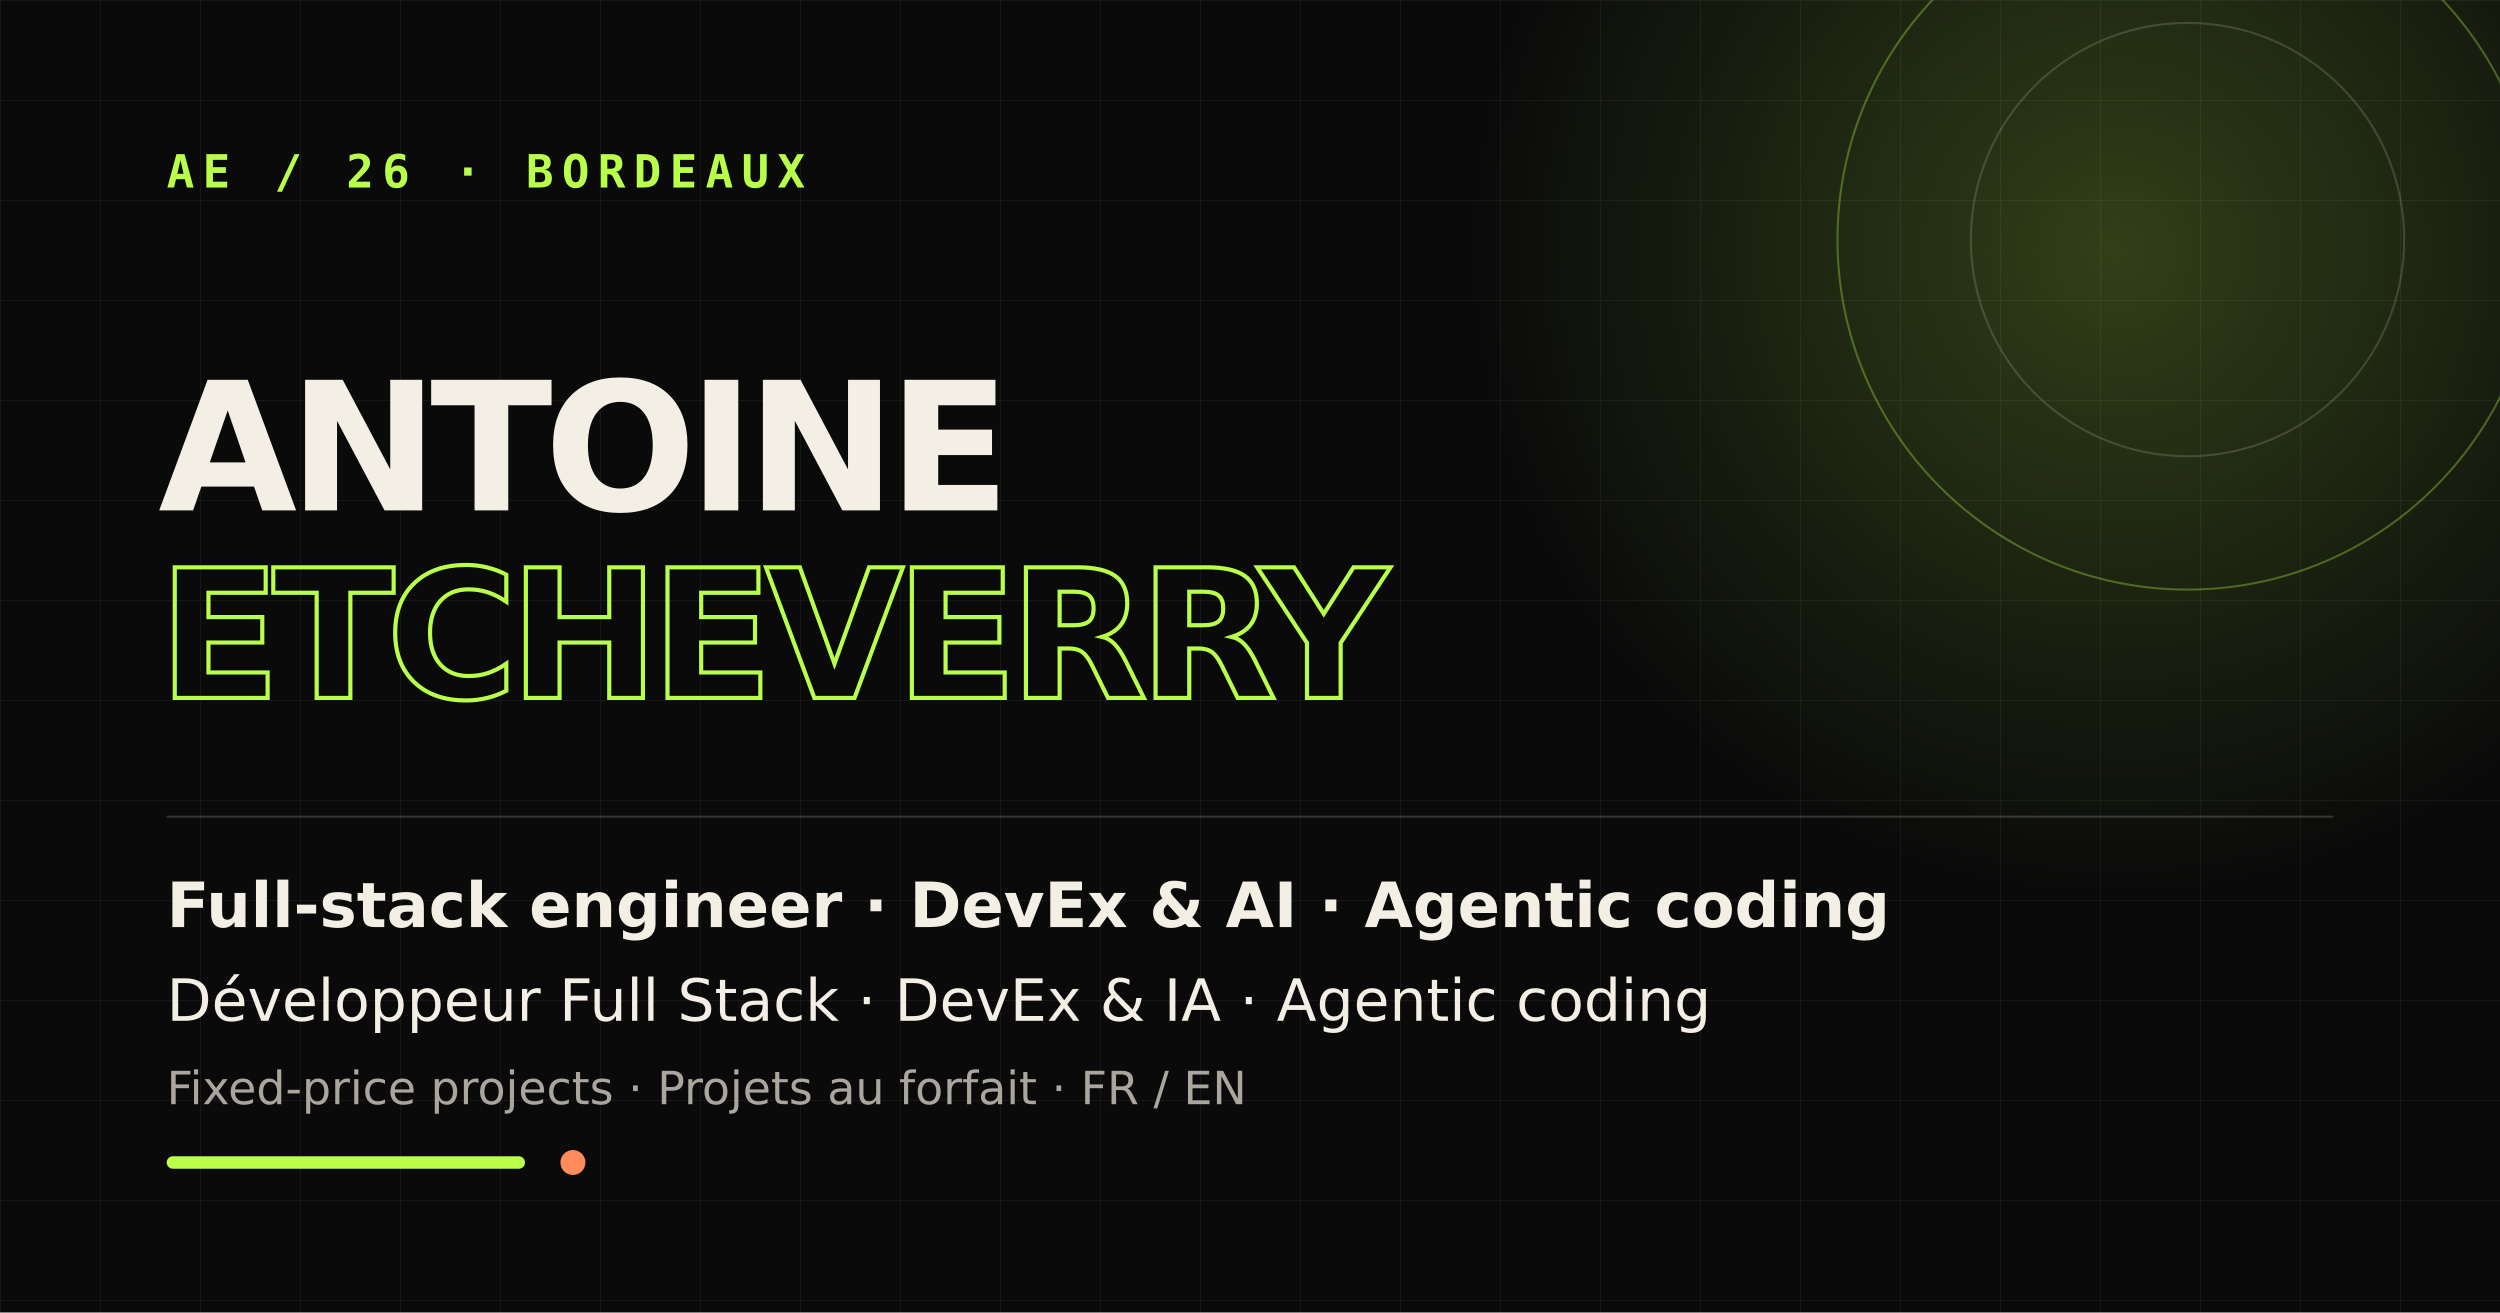
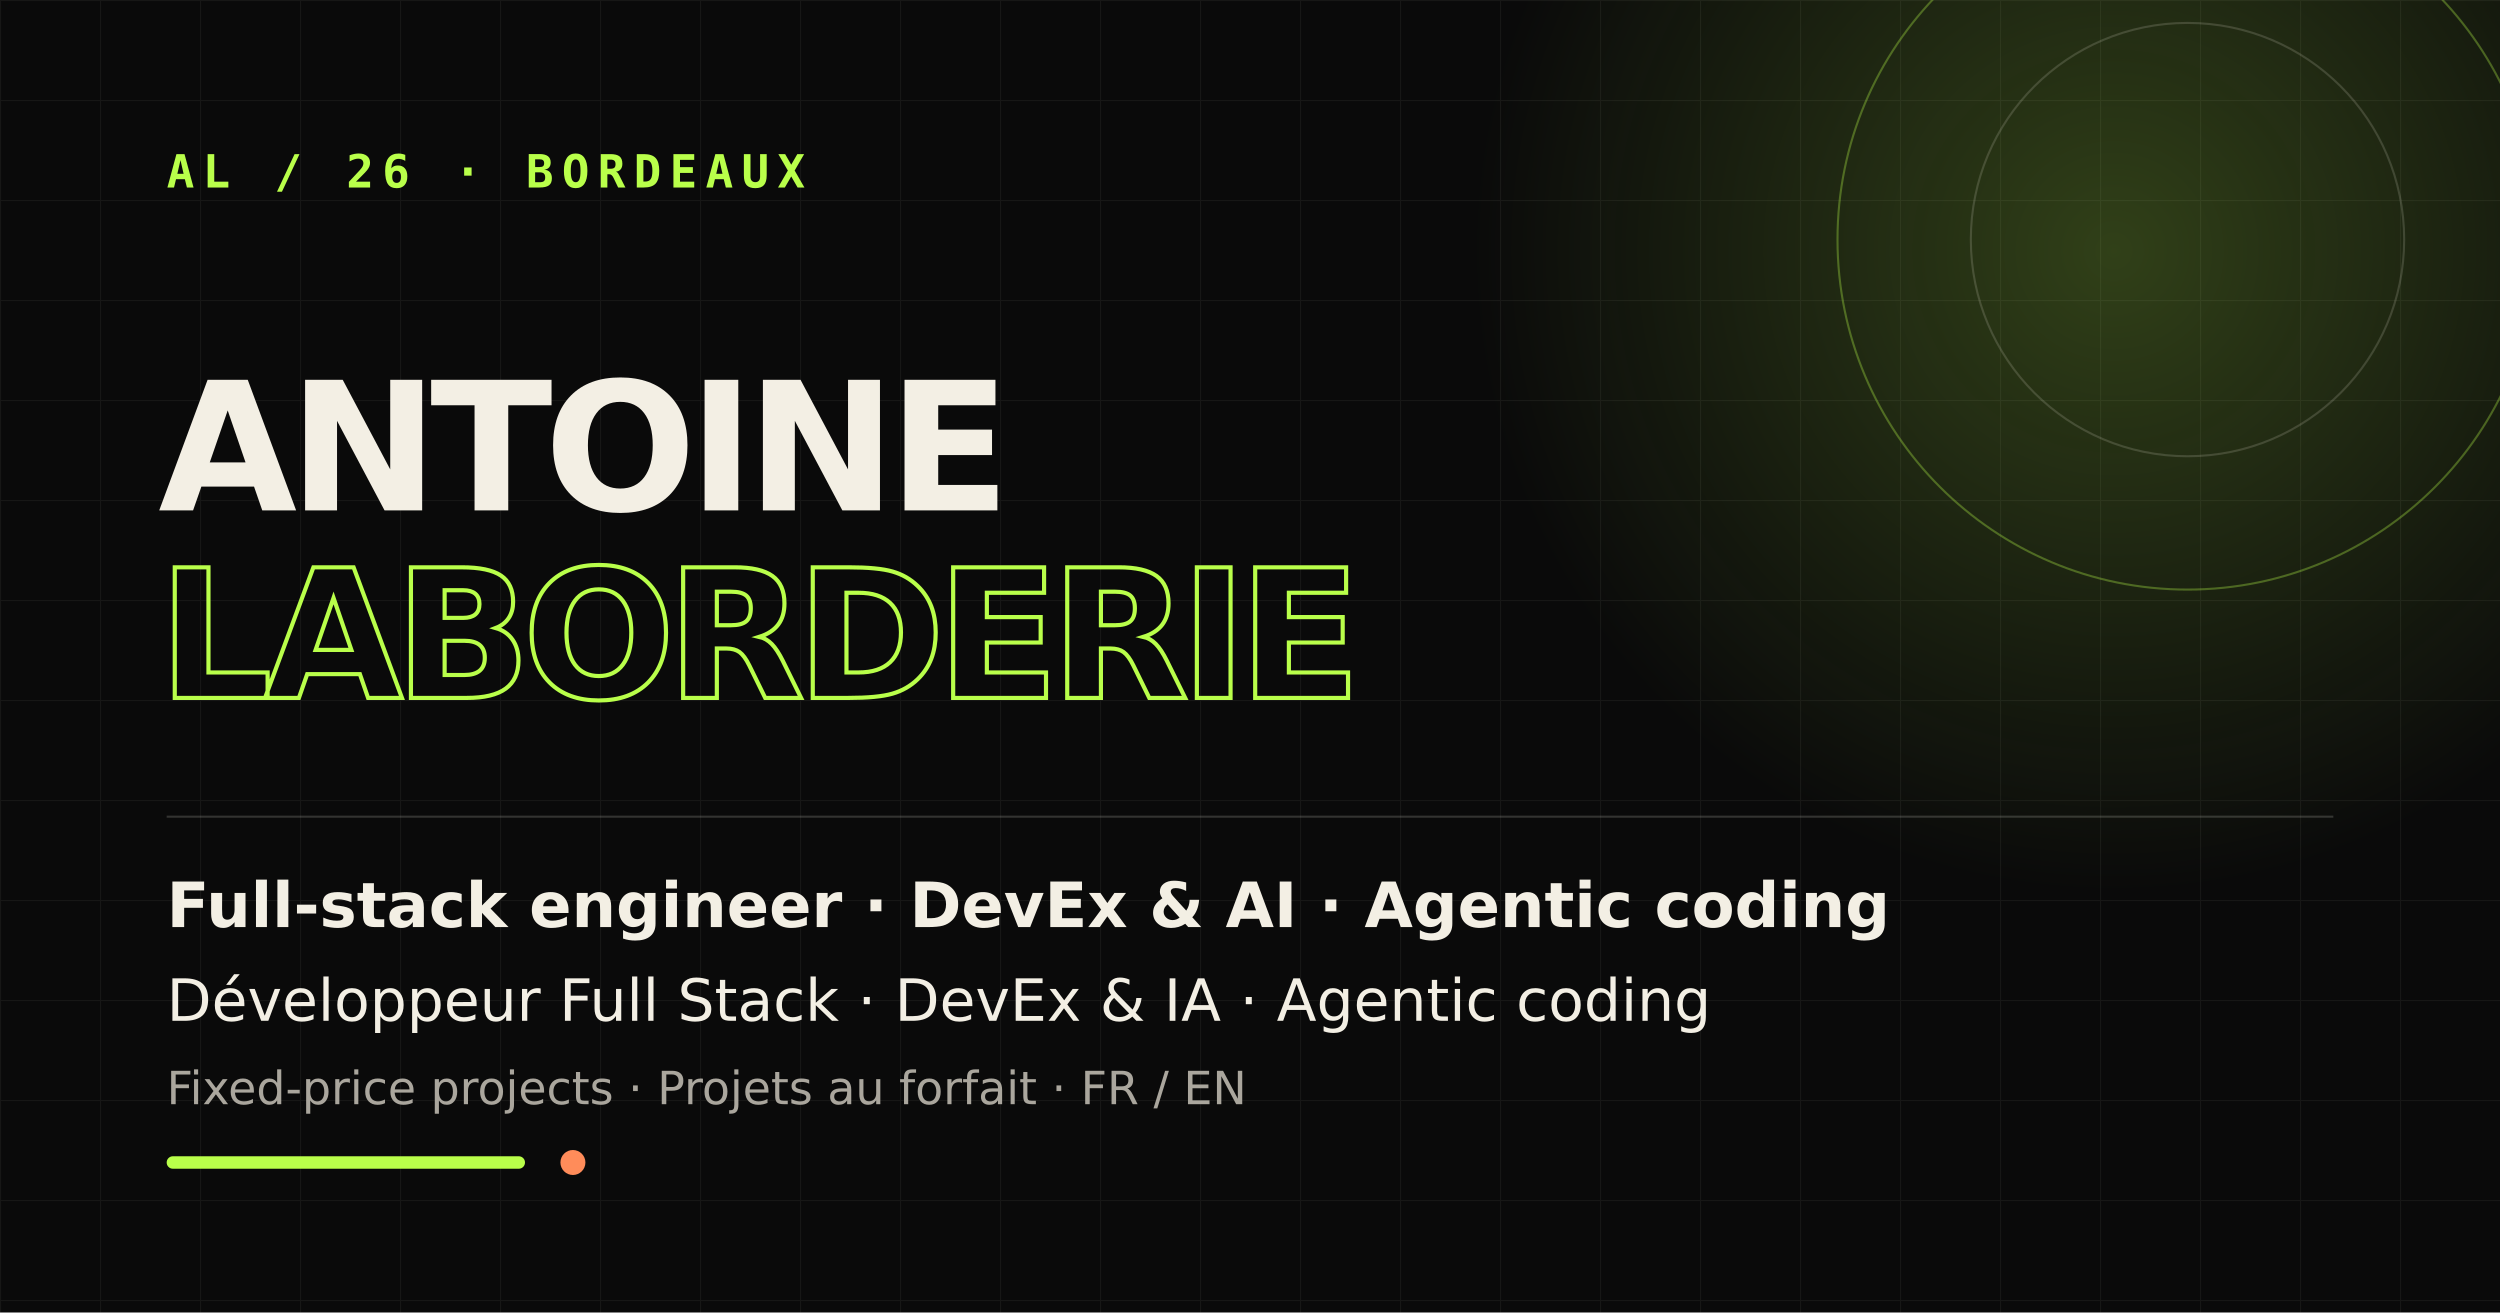
<svg xmlns="http://www.w3.org/2000/svg" width="1200" height="630" viewBox="0 0 1200 630">
  <defs>
    <radialGradient id="signal" cx="50%" cy="50%" r="50%">
      <stop offset="0" stop-color="#b9ff4a" stop-opacity="0.22" />
      <stop offset="1" stop-color="#b9ff4a" stop-opacity="0" />
    </radialGradient>
    <pattern id="grid" width="48" height="48" patternUnits="userSpaceOnUse">
      <path d="M 48 0 L 0 0 0 48" fill="none" stroke="#f3efe4" stroke-opacity="0.06" />
    </pattern>
  </defs>
  <rect width="1200" height="630" fill="#0a0a0a" />
  <rect width="1200" height="630" fill="url(#grid)" />
  <circle cx="1015" cy="120" r="310" fill="url(#signal)" />
  <circle cx="1050" cy="115" r="168" fill="none" stroke="#b9ff4a" stroke-opacity="0.32" />
  <circle cx="1050" cy="115" r="104" fill="none" stroke="#f3efe4" stroke-opacity="0.16" />
-   <text x="80" y="90" fill="#b9ff4a" font-family="monospace" font-size="22" font-weight="700" letter-spacing="4">AE / 26 · BORDEAUX</text>
+   <text x="80" y="90" fill="#b9ff4a" font-family="monospace" font-size="22" font-weight="700" letter-spacing="4">AL / 26 · BORDEAUX</text>
  <text x="76" y="245" fill="#f3efe4" font-family="DejaVu Sans, sans-serif" font-size="86" font-weight="800" letter-spacing="-4">ANTOINE</text>
-   <text x="76" y="335" fill="none" stroke="#b9ff4a" stroke-width="2" font-family="DejaVu Sans, sans-serif" font-size="86" font-weight="800" letter-spacing="-4">ETCHEVERRY</text>
+   <text x="76" y="335" fill="none" stroke="#b9ff4a" stroke-width="2" font-family="DejaVu Sans, sans-serif" font-size="86" font-weight="800" letter-spacing="-4">LABORDERIE</text>
  <line x1="80" y1="392" x2="1120" y2="392" stroke="#f3efe4" stroke-opacity="0.18" />
  <text x="80" y="445" fill="#f3efe4" font-family="DejaVu Sans, sans-serif" font-size="30" font-weight="700">Full-stack engineer · DevEx &amp; AI · Agentic coding</text>
  <text x="80" y="490" fill="#f3efe4" font-family="DejaVu Sans, sans-serif" font-size="28">Développeur Full Stack · DevEx &amp; IA · Agentic coding</text>
  <text x="80" y="530" fill="#aaa69d" font-family="DejaVu Sans, sans-serif" font-size="22">Fixed-price projects · Projets au forfait · FR / EN</text>
  <rect x="80" y="555" width="172" height="6" rx="3" fill="#b9ff4a" />
  <circle cx="275" cy="558" r="6" fill="#ff8c5a" />
</svg>
